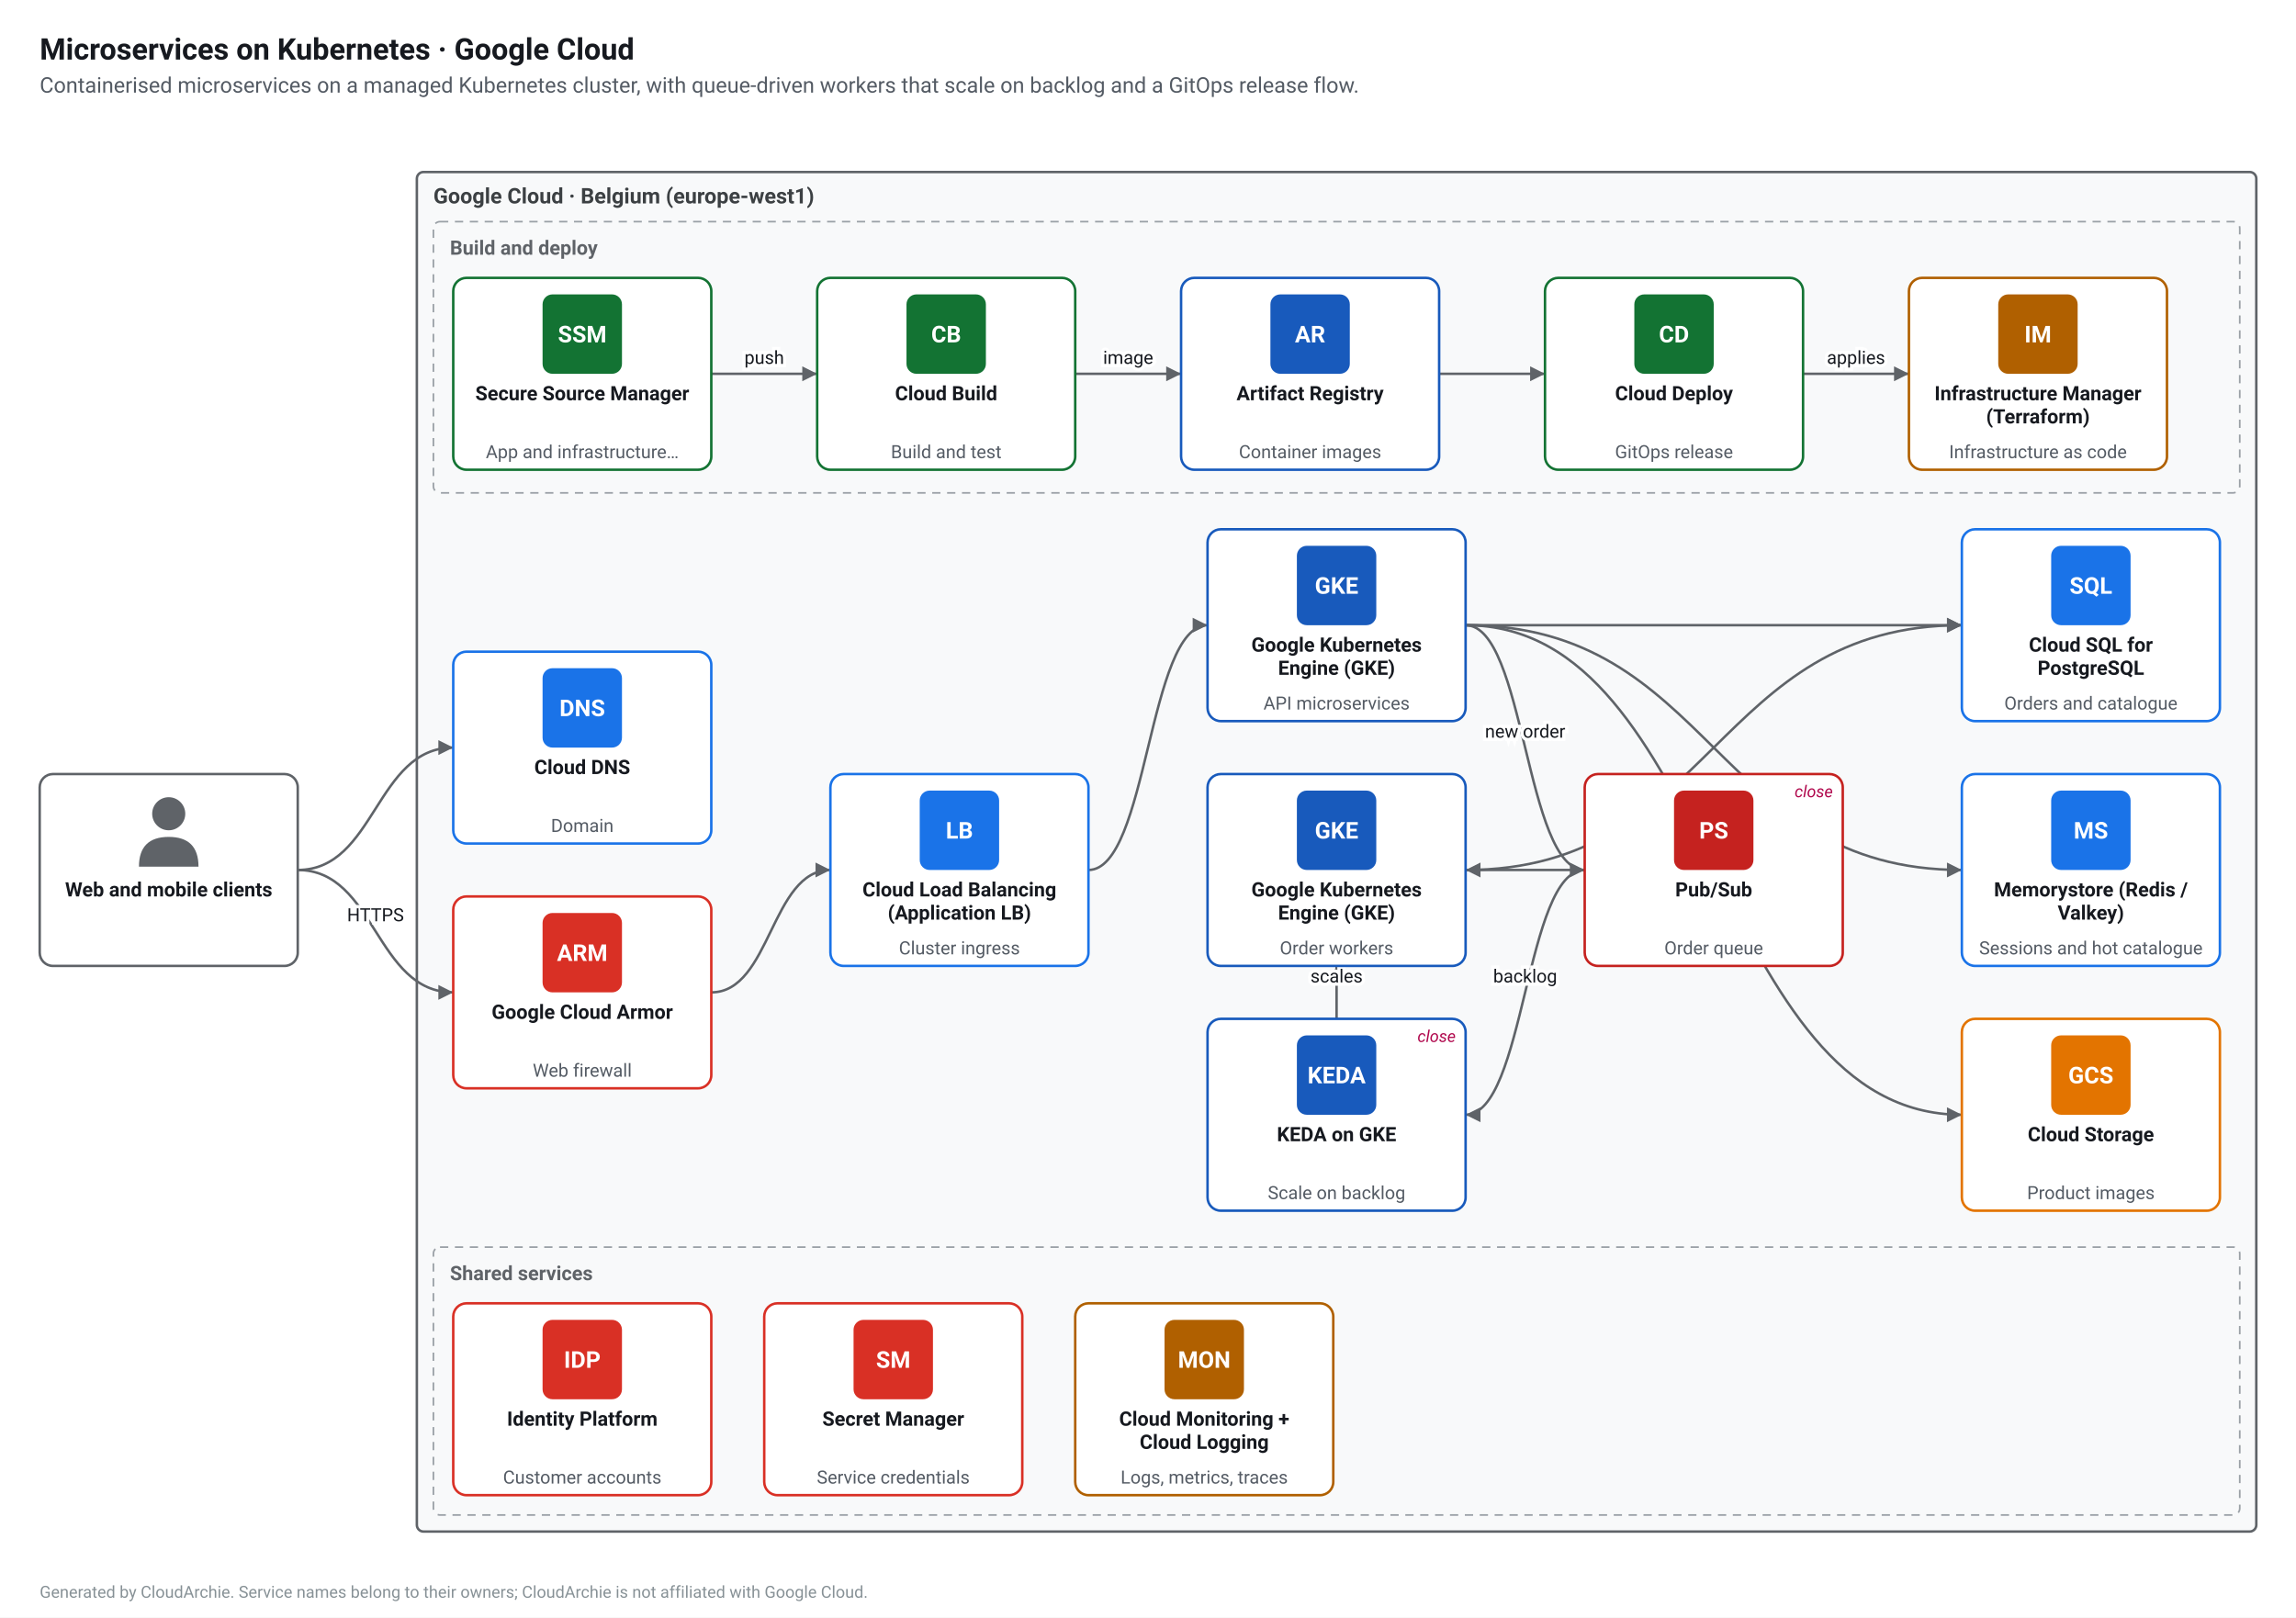
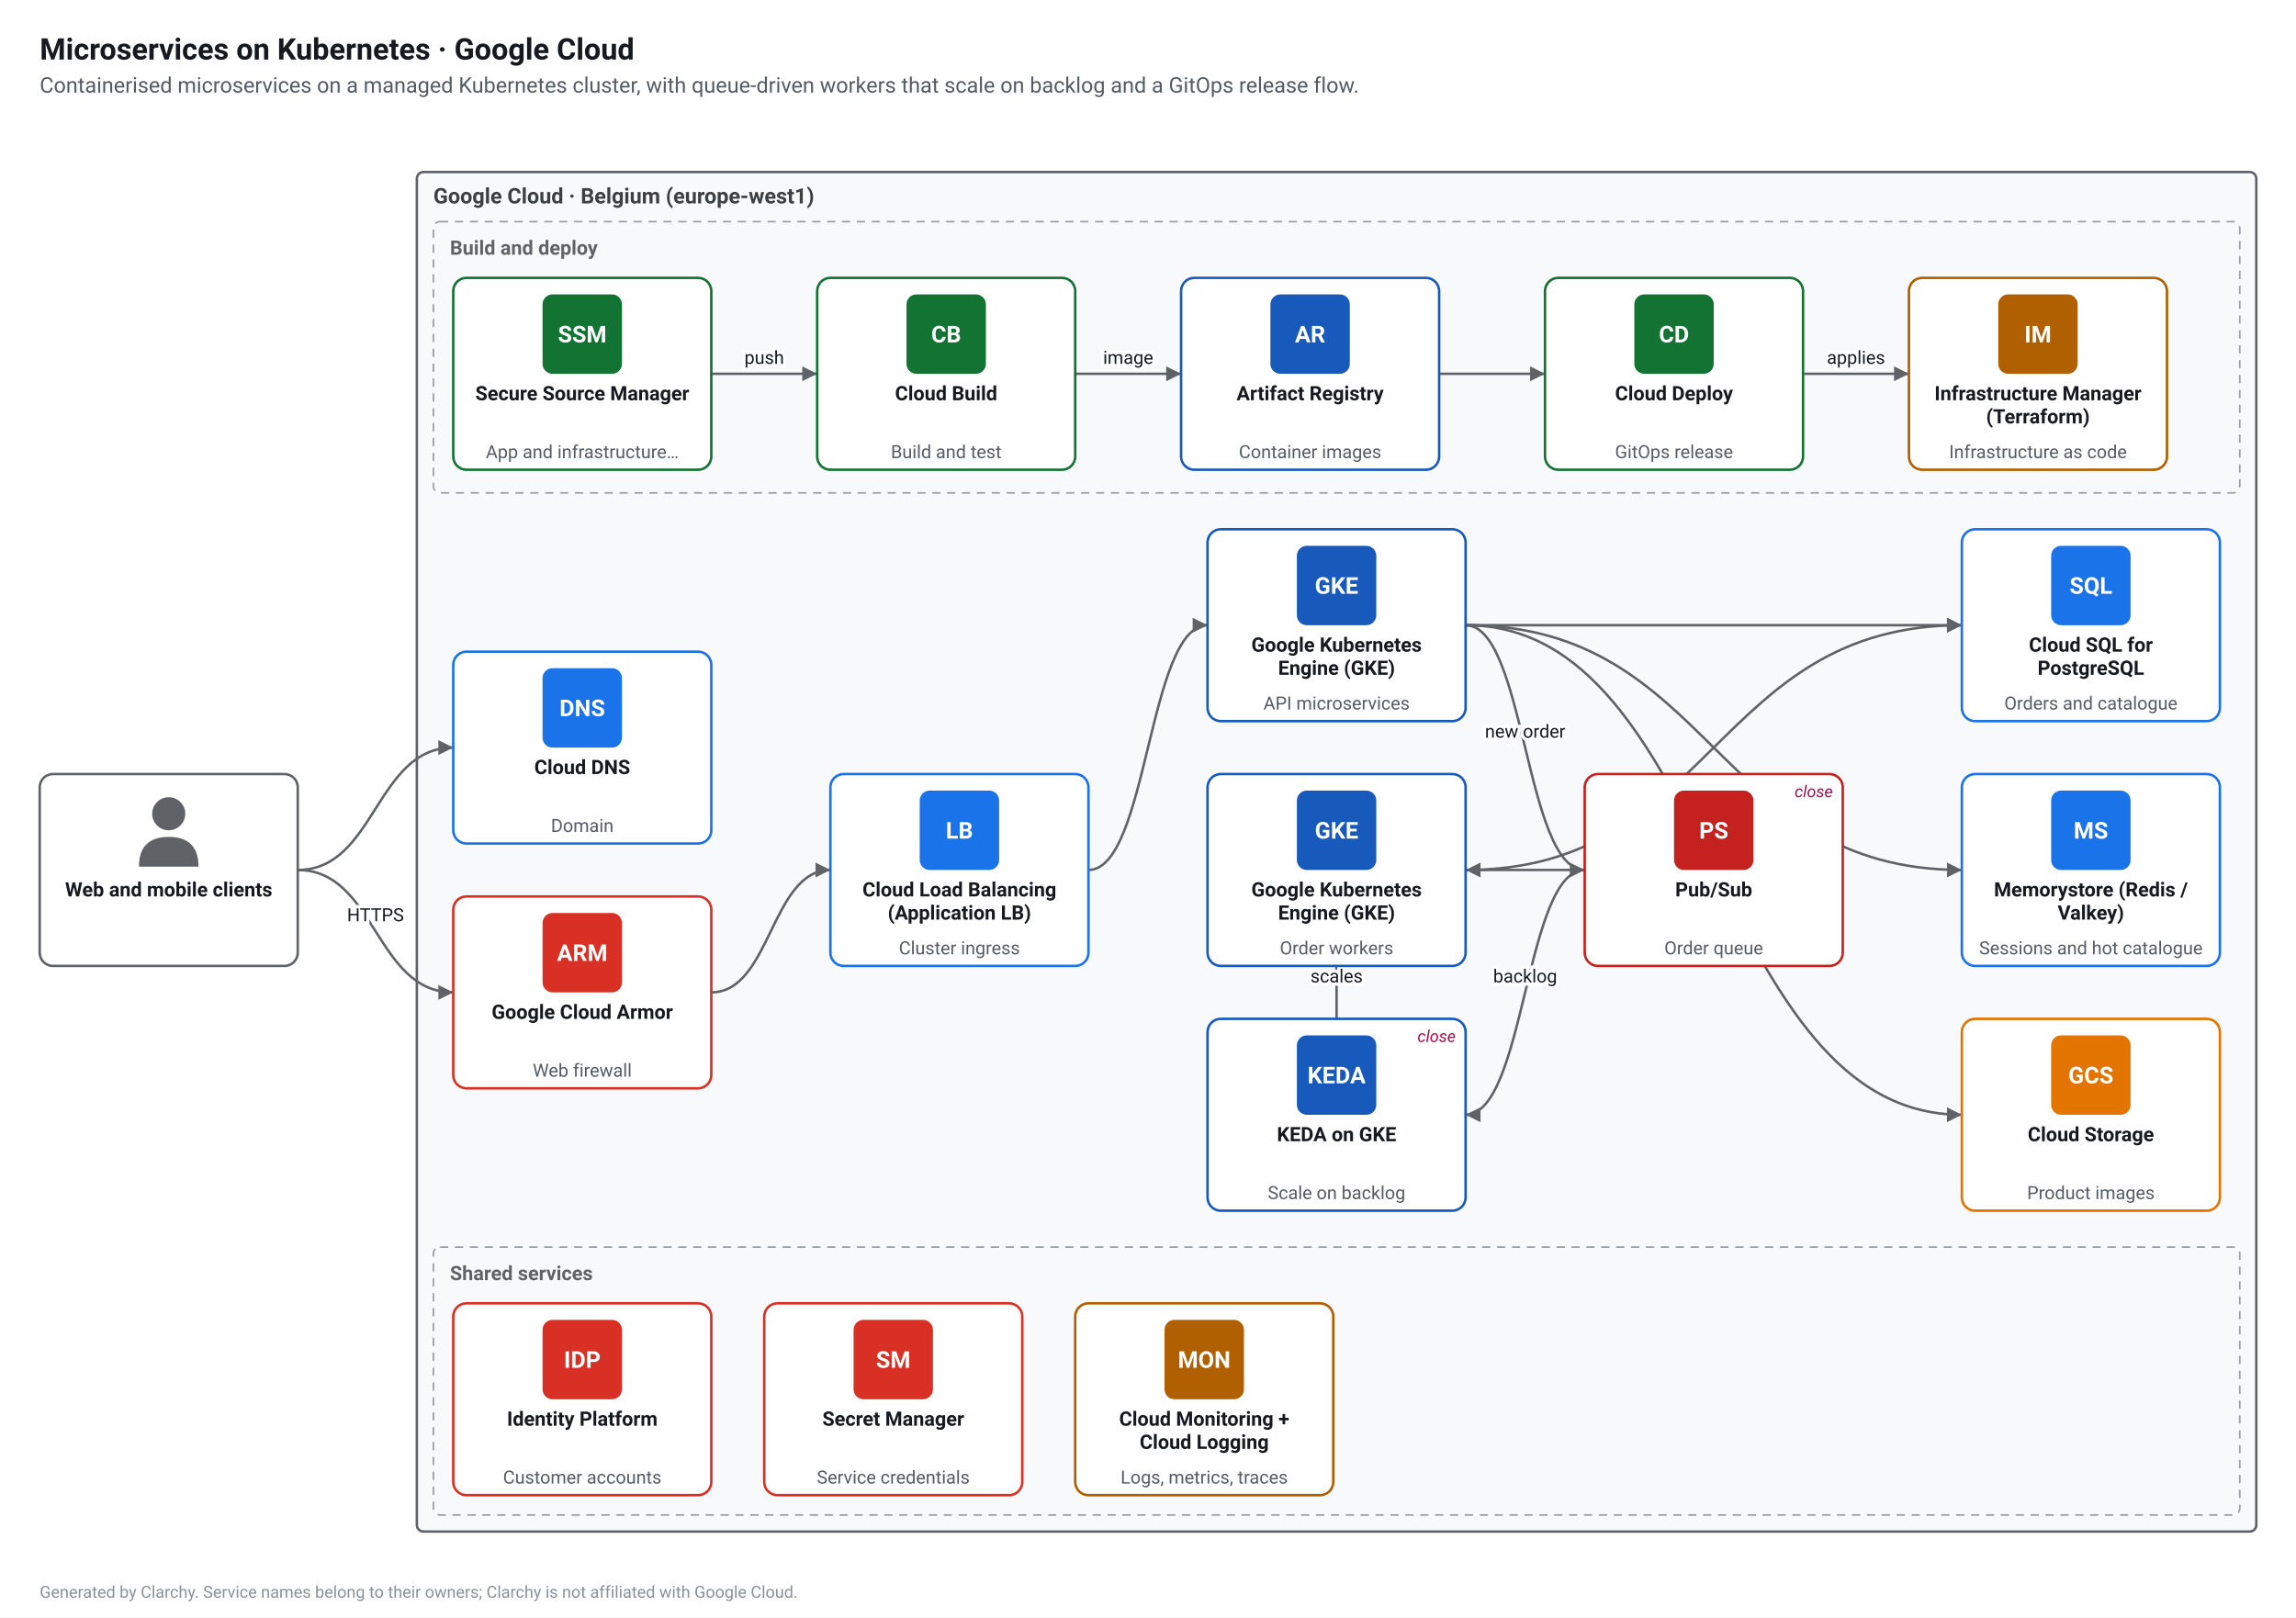
<svg xmlns="http://www.w3.org/2000/svg" class="ca-diagram ca-gcp" width="1388" height="978" viewBox="0 0 1388 978" role="img" data-body-top="80" data-body-bottom="950" aria-label="Microservices on Kubernetes on Google Cloud">
  <style>.ca-gcp{font-family:Roboto, 'Helvetica Neue', Arial, sans-serif}
.ca-gcp .ca-bg{fill:#ffffff}
.ca-gcp .ca-title{font-size:18px;font-weight:600;fill:#16191f}
.ca-gcp .ca-subtitle{font-size:13px;fill:#545b64}
.ca-gcp .ca-cloud{fill:#F8F9FA;stroke:#5F6368;stroke-width:1.5;}
.ca-gcp .ca-cloud-label{font-size:13px;font-weight:600;fill:#3C4043}
.ca-gcp .ca-band{fill:none;stroke:#9AA0A6;stroke-dasharray:5 4}
.ca-gcp .ca-band-label{font-size:12px;font-weight:600;fill:#5F6368}
.ca-gcp .ca-node-box{fill:#ffffff;stroke-width:1.5}
.ca-gcp .ca-badge{font-size:14px;font-weight:700;fill:#ffffff}
.ca-gcp .ca-service{font-size:12px;font-weight:600;fill:#16191f}
.ca-gcp .ca-label{font-size:11px;fill:#545b64}
.ca-gcp .ca-fidelity{font-size:10px;font-style:italic;fill:#b0084d}
.ca-gcp .ca-edge{fill:none;stroke:#5F6368;stroke-width:1.5}
.ca-gcp .ca-arrow{fill:#5F6368}
.ca-gcp .ca-edge-label{font-size:11px;fill:#16191f;paint-order:stroke;stroke:#ffffff;stroke-width:4}
.ca-gcp .ca-footer{font-size:10px;fill:#879196}</style>
  <rect class="ca-bg" width="1388" height="978" />
  <text class="ca-title" x="24" y="36">Microservices on Kubernetes · Google Cloud</text>
  <text class="ca-subtitle" x="24" y="56">Containerised microservices on a managed Kubernetes cluster, with queue-driven workers that scale on backlog and a GitOps release flow.</text>
  <rect class="ca-cloud" x="252" y="104" width="1112" height="822" rx="4" />
  <text class="ca-cloud-label" x="262" y="123">Google Cloud · Belgium (europe-west1)</text>
  <rect class="ca-band" x="262" y="134" width="1092" height="164" rx="4" />
  <text class="ca-band-label" x="272" y="154">Build and deploy</text>
  <rect class="ca-band" x="262" y="754" width="1092" height="162" rx="4" />
  <text class="ca-band-label" x="272" y="774">Shared services</text>
  <path class="ca-edge" data-from="shoppers" data-to="dns" d="M180,526 C227,526 227,452 274,452" />
  <polygon class="ca-arrow" data-from="shoppers" data-to="dns" points="274,452 265,447.5 265,456.5" />
  <path class="ca-edge" data-from="shoppers" data-to="firewall" d="M180,526 C227,526 227,600 274,600" />
  <polygon class="ca-arrow" data-from="shoppers" data-to="firewall" points="274,600 265,595.5 265,604.5" />
  <text class="ca-edge-label" data-from="shoppers" data-to="firewall" x="227" y="557" text-anchor="middle">HTTPS</text>
  <path class="ca-edge" data-from="firewall" data-to="ingress" d="M430,600 C466,600 466,526 502,526" />
  <polygon class="ca-arrow" data-from="firewall" data-to="ingress" points="502,526 493,521.5 493,530.5" />
  <path class="ca-edge" data-from="ingress" data-to="services" d="M658,526 C694,526 694,378 730,378" />
  <polygon class="ca-arrow" data-from="ingress" data-to="services" points="730,378 721,373.5 721,382.5" />
  <path class="ca-edge" data-from="services" data-to="db" d="M886,378 C1036,378 1036,378 1186,378" />
  <polygon class="ca-arrow" data-from="services" data-to="db" points="1186,378 1177,373.5 1177,382.5" />
  <path class="ca-edge" data-from="services" data-to="cache" d="M886,378 C1036,378 1036,526 1186,526" />
  <polygon class="ca-arrow" data-from="services" data-to="cache" points="1186,526 1177,521.5 1177,530.5" />
  <path class="ca-edge" data-from="services" data-to="media" d="M886,378 C1036,378 1036,674 1186,674" />
  <polygon class="ca-arrow" data-from="services" data-to="media" points="1186,674 1177,669.5 1177,678.5" />
  <path class="ca-edge" data-from="services" data-to="orders" d="M886,378 C922,378 922,526 958,526" />
  <polygon class="ca-arrow" data-from="services" data-to="orders" points="958,526 949,521.5 949,530.5" />
  <text class="ca-edge-label" data-from="services" data-to="orders" x="922" y="446" text-anchor="middle">new order</text>
  <path class="ca-edge" data-from="orders" data-to="workers" d="M958,526 C922,526 922,526 886,526" />
  <polygon class="ca-arrow" data-from="orders" data-to="workers" points="886,526 895,521.5 895,530.5" />
  <path class="ca-edge" data-from="workers" data-to="db" d="M886,526 C1036,526 1036,378 1186,378" />
  <polygon class="ca-arrow" data-from="workers" data-to="db" points="1186,378 1177,373.5 1177,382.5" />
  <path class="ca-edge" data-from="repo" data-to="build" d="M430,226 C462,226 462,226 494,226" />
  <polygon class="ca-arrow" data-from="repo" data-to="build" points="494,226 485,221.5 485,230.5" />
  <text class="ca-edge-label" data-from="repo" data-to="build" x="462" y="220" text-anchor="middle">push</text>
  <path class="ca-edge" data-from="build" data-to="registry" d="M650,226 C682,226 682,226 714,226" />
  <polygon class="ca-arrow" data-from="build" data-to="registry" points="714,226 705,221.5 705,230.5" />
  <text class="ca-edge-label" data-from="build" data-to="registry" x="682" y="220" text-anchor="middle">image</text>
  <path class="ca-edge" data-from="registry" data-to="deploy" d="M870,226 C902,226 902,226 934,226" />
  <polygon class="ca-arrow" data-from="registry" data-to="deploy" points="934,226 925,221.5 925,230.5" />
  <path class="ca-edge" data-from="deploy" data-to="infra-code" d="M1090,226 C1122,226 1122,226 1154,226" />
  <polygon class="ca-arrow" data-from="deploy" data-to="infra-code" points="1154,226 1145,221.5 1145,230.5" />
  <text class="ca-edge-label" data-from="deploy" data-to="infra-code" x="1122" y="220" text-anchor="middle">applies</text>
  <path class="ca-edge" data-from="orders" data-to="autoscaler" d="M958,526 C922,526 922,674 886,674" />
  <polygon class="ca-arrow" data-from="orders" data-to="autoscaler" points="886,674 895,669.5 895,678.5" />
  <text class="ca-edge-label" data-from="orders" data-to="autoscaler" x="922" y="594" text-anchor="middle">backlog</text>
  <path class="ca-edge" data-from="autoscaler" data-to="workers" d="M808,616 C808,600 808,600 808,584" />
  <polygon class="ca-arrow" data-from="autoscaler" data-to="workers" points="808,584 803.5,593 812.5,593" />
  <text class="ca-edge-label" data-from="autoscaler" data-to="workers" x="808" y="594" text-anchor="middle">scales</text>
  <g class="node" data-id="shoppers" data-capability="client" data-stage="users">
    <rect class="ca-node-box" x="24" y="468" width="156" height="116" rx="8" style="stroke:#5F6368" />
    <g fill="#5F6368">
      <circle cx="102" cy="492" r="10" />
      <path d="M84,524 Q84,506 102,506 Q120,506 120,524 Z" />
    </g>
    <text class="ca-service" x="102" y="542" text-anchor="middle">Web and mobile clients</text>
  </g>
  <g class="node" data-id="dns" data-capability="dns" data-stage="serve">
    <rect class="ca-node-box" x="274" y="394" width="156" height="116" rx="8" style="stroke:#1A73E8" />
    <rect x="328" y="404" width="48" height="48" rx="6" fill="#1A73E8" />
    <text class="ca-badge" x="352" y="433" text-anchor="middle">DNS</text>
    <text class="ca-service" x="352" y="468" text-anchor="middle">Cloud DNS</text>
    <text class="ca-label" x="352" y="503" text-anchor="middle">Domain</text>
  </g>
  <g class="node" data-id="firewall" data-capability="waf" data-stage="serve">
    <rect class="ca-node-box" x="274" y="542" width="156" height="116" rx="8" style="stroke:#D93025" />
    <rect x="328" y="552" width="48" height="48" rx="6" fill="#D93025" />
    <text class="ca-badge" x="352" y="581" text-anchor="middle">ARM</text>
    <text class="ca-service" x="352" y="616" text-anchor="middle">Google Cloud Armor</text>
    <text class="ca-label" x="352" y="651" text-anchor="middle">Web firewall</text>
  </g>
  <g class="node" data-id="ingress" data-capability="load-balancer" data-stage="serve">
    <rect class="ca-node-box" x="502" y="468" width="156" height="116" rx="8" style="stroke:#1A73E8" />
    <rect x="556" y="478" width="48" height="48" rx="6" fill="#1A73E8" />
    <text class="ca-badge" x="580" y="507" text-anchor="middle">LB</text>
    <text class="ca-service" x="580" y="542" text-anchor="middle">Cloud Load Balancing</text>
    <text class="ca-service" x="580" y="556" text-anchor="middle">(Application LB)</text>
    <text class="ca-label" x="580" y="577" text-anchor="middle">Cluster ingress</text>
  </g>
  <g class="node" data-id="services" data-capability="kubernetes" data-stage="run">
    <rect class="ca-node-box" x="730" y="320" width="156" height="116" rx="8" style="stroke:#185ABC" />
    <rect x="784" y="330" width="48" height="48" rx="6" fill="#185ABC" />
    <text class="ca-badge" x="808" y="359" text-anchor="middle">GKE</text>
    <text class="ca-service" x="808" y="394" text-anchor="middle">Google Kubernetes</text>
    <text class="ca-service" x="808" y="408" text-anchor="middle">Engine (GKE)</text>
    <text class="ca-label" x="808" y="429" text-anchor="middle">API microservices</text>
  </g>
  <g class="node" data-id="orders" data-capability="message-queue" data-stage="integrate">
    <rect class="ca-node-box" x="958" y="468" width="156" height="116" rx="8" style="stroke:#C5221F" />
    <rect x="1012" y="478" width="48" height="48" rx="6" fill="#C5221F" />
    <text class="ca-badge" x="1036" y="507" text-anchor="middle">PS</text>
    <text class="ca-service" x="1036" y="542" text-anchor="middle">Pub/Sub</text>
    <text class="ca-label" x="1036" y="577" text-anchor="middle">Order queue</text>
    <text class="ca-fidelity" x="1108" y="482" text-anchor="end">close</text>
  </g>
  <g class="node" data-id="workers" data-capability="kubernetes" data-stage="run">
    <rect class="ca-node-box" x="730" y="468" width="156" height="116" rx="8" style="stroke:#185ABC" />
    <rect x="784" y="478" width="48" height="48" rx="6" fill="#185ABC" />
    <text class="ca-badge" x="808" y="507" text-anchor="middle">GKE</text>
    <text class="ca-service" x="808" y="542" text-anchor="middle">Google Kubernetes</text>
    <text class="ca-service" x="808" y="556" text-anchor="middle">Engine (GKE)</text>
    <text class="ca-label" x="808" y="577" text-anchor="middle">Order workers</text>
  </g>
  <g class="node" data-id="db" data-capability="relational-db" data-stage="store">
    <rect class="ca-node-box" x="1186" y="320" width="156" height="116" rx="8" style="stroke:#1A73E8" />
    <rect x="1240" y="330" width="48" height="48" rx="6" fill="#1A73E8" />
    <text class="ca-badge" x="1264" y="359" text-anchor="middle">SQL</text>
    <text class="ca-service" x="1264" y="394" text-anchor="middle">Cloud SQL for</text>
    <text class="ca-service" x="1264" y="408" text-anchor="middle">PostgreSQL</text>
    <text class="ca-label" x="1264" y="429" text-anchor="middle">Orders and catalogue</text>
  </g>
  <g class="node" data-id="cache" data-capability="cache" data-stage="store">
    <rect class="ca-node-box" x="1186" y="468" width="156" height="116" rx="8" style="stroke:#1A73E8" />
    <rect x="1240" y="478" width="48" height="48" rx="6" fill="#1A73E8" />
    <text class="ca-badge" x="1264" y="507" text-anchor="middle">MS</text>
    <text class="ca-service" x="1264" y="542" text-anchor="middle">Memorystore (Redis /</text>
    <text class="ca-service" x="1264" y="556" text-anchor="middle">Valkey)</text>
    <text class="ca-label" x="1264" y="577" text-anchor="middle">Sessions and hot catalogue</text>
  </g>
  <g class="node" data-id="media" data-capability="object-storage" data-stage="store">
    <rect class="ca-node-box" x="1186" y="616" width="156" height="116" rx="8" style="stroke:#E37400" />
    <rect x="1240" y="626" width="48" height="48" rx="6" fill="#E37400" />
    <text class="ca-badge" x="1264" y="655" text-anchor="middle">GCS</text>
    <text class="ca-service" x="1264" y="690" text-anchor="middle">Cloud Storage</text>
    <text class="ca-label" x="1264" y="725" text-anchor="middle">Product images</text>
  </g>
  <g class="node" data-id="auth" data-capability="identity" data-stage="operate">
    <rect class="ca-node-box" x="274" y="788" width="156" height="116" rx="8" style="stroke:#D93025" />
    <rect x="328" y="798" width="48" height="48" rx="6" fill="#D93025" />
    <text class="ca-badge" x="352" y="827" text-anchor="middle">IDP</text>
    <text class="ca-service" x="352" y="862" text-anchor="middle">Identity Platform</text>
    <text class="ca-label" x="352" y="897" text-anchor="middle">Customer accounts</text>
  </g>
  <g class="node" data-id="secrets" data-capability="secrets" data-stage="operate">
    <rect class="ca-node-box" x="462" y="788" width="156" height="116" rx="8" style="stroke:#D93025" />
    <rect x="516" y="798" width="48" height="48" rx="6" fill="#D93025" />
    <text class="ca-badge" x="540" y="827" text-anchor="middle">SM</text>
    <text class="ca-service" x="540" y="862" text-anchor="middle">Secret Manager</text>
    <text class="ca-label" x="540" y="897" text-anchor="middle">Service credentials</text>
  </g>
  <g class="node" data-id="logs" data-capability="monitoring" data-stage="operate">
    <rect class="ca-node-box" x="650" y="788" width="156" height="116" rx="8" style="stroke:#B06000" />
    <rect x="704" y="798" width="48" height="48" rx="6" fill="#B06000" />
    <text class="ca-badge" x="728" y="827" text-anchor="middle">MON</text>
    <text class="ca-service" x="728" y="862" text-anchor="middle">Cloud Monitoring +</text>
    <text class="ca-service" x="728" y="876" text-anchor="middle">Cloud Logging</text>
    <text class="ca-label" x="728" y="897" text-anchor="middle">Logs, metrics, traces</text>
  </g>
  <g class="node" data-id="repo" data-capability="source-control" data-stage="code">
    <rect class="ca-node-box" x="274" y="168" width="156" height="116" rx="8" style="stroke:#137333" />
    <rect x="328" y="178" width="48" height="48" rx="6" fill="#137333" />
    <text class="ca-badge" x="352" y="207" text-anchor="middle">SSM</text>
    <text class="ca-service" x="352" y="242" text-anchor="middle">Secure Source Manager</text>
    <text class="ca-label" x="352" y="277" text-anchor="middle">App and infrastructure…</text>
  </g>
  <g class="node" data-id="build" data-capability="ci-build" data-stage="build">
    <rect class="ca-node-box" x="494" y="168" width="156" height="116" rx="8" style="stroke:#137333" />
    <rect x="548" y="178" width="48" height="48" rx="6" fill="#137333" />
    <text class="ca-badge" x="572" y="207" text-anchor="middle">CB</text>
    <text class="ca-service" x="572" y="242" text-anchor="middle">Cloud Build</text>
    <text class="ca-label" x="572" y="277" text-anchor="middle">Build and test</text>
  </g>
  <g class="node" data-id="registry" data-capability="container-registry" data-stage="ship">
    <rect class="ca-node-box" x="714" y="168" width="156" height="116" rx="8" style="stroke:#185ABC" />
    <rect x="768" y="178" width="48" height="48" rx="6" fill="#185ABC" />
    <text class="ca-badge" x="792" y="207" text-anchor="middle">AR</text>
    <text class="ca-service" x="792" y="242" text-anchor="middle">Artifact Registry</text>
    <text class="ca-label" x="792" y="277" text-anchor="middle">Container images</text>
  </g>
  <g class="node" data-id="deploy" data-capability="cd-deploy" data-stage="ship">
    <rect class="ca-node-box" x="934" y="168" width="156" height="116" rx="8" style="stroke:#137333" />
    <rect x="988" y="178" width="48" height="48" rx="6" fill="#137333" />
    <text class="ca-badge" x="1012" y="207" text-anchor="middle">CD</text>
    <text class="ca-service" x="1012" y="242" text-anchor="middle">Cloud Deploy</text>
    <text class="ca-label" x="1012" y="277" text-anchor="middle">GitOps release</text>
  </g>
  <g class="node" data-id="infra-code" data-capability="iac" data-stage="code">
    <rect class="ca-node-box" x="1154" y="168" width="156" height="116" rx="8" style="stroke:#B06000" />
    <rect x="1208" y="178" width="48" height="48" rx="6" fill="#B06000" />
    <text class="ca-badge" x="1232" y="207" text-anchor="middle">IM</text>
    <text class="ca-service" x="1232" y="242" text-anchor="middle">Infrastructure Manager</text>
    <text class="ca-service" x="1232" y="256" text-anchor="middle">(Terraform)</text>
    <text class="ca-label" x="1232" y="277" text-anchor="middle">Infrastructure as code</text>
  </g>
  <g class="node" data-id="autoscaler" data-capability="event-autoscaling" data-stage="run">
    <rect class="ca-node-box" x="730" y="616" width="156" height="116" rx="8" style="stroke:#185ABC" />
    <rect x="784" y="626" width="48" height="48" rx="6" fill="#185ABC" />
    <text class="ca-badge" x="808" y="655" text-anchor="middle">KEDA</text>
    <text class="ca-service" x="808" y="690" text-anchor="middle">KEDA on GKE</text>
    <text class="ca-label" x="808" y="725" text-anchor="middle">Scale on backlog</text>
    <text class="ca-fidelity" x="880" y="630" text-anchor="end">close</text>
  </g>
-   <text class="ca-footer" x="24" y="966">Generated by CloudArchie. Service names belong to their owners; CloudArchie is not affiliated with Google Cloud.</text>
+   <text class="ca-footer" x="24" y="966">Generated by Clarchy. Service names belong to their owners; Clarchy is not affiliated with Google Cloud.</text>
</svg>
